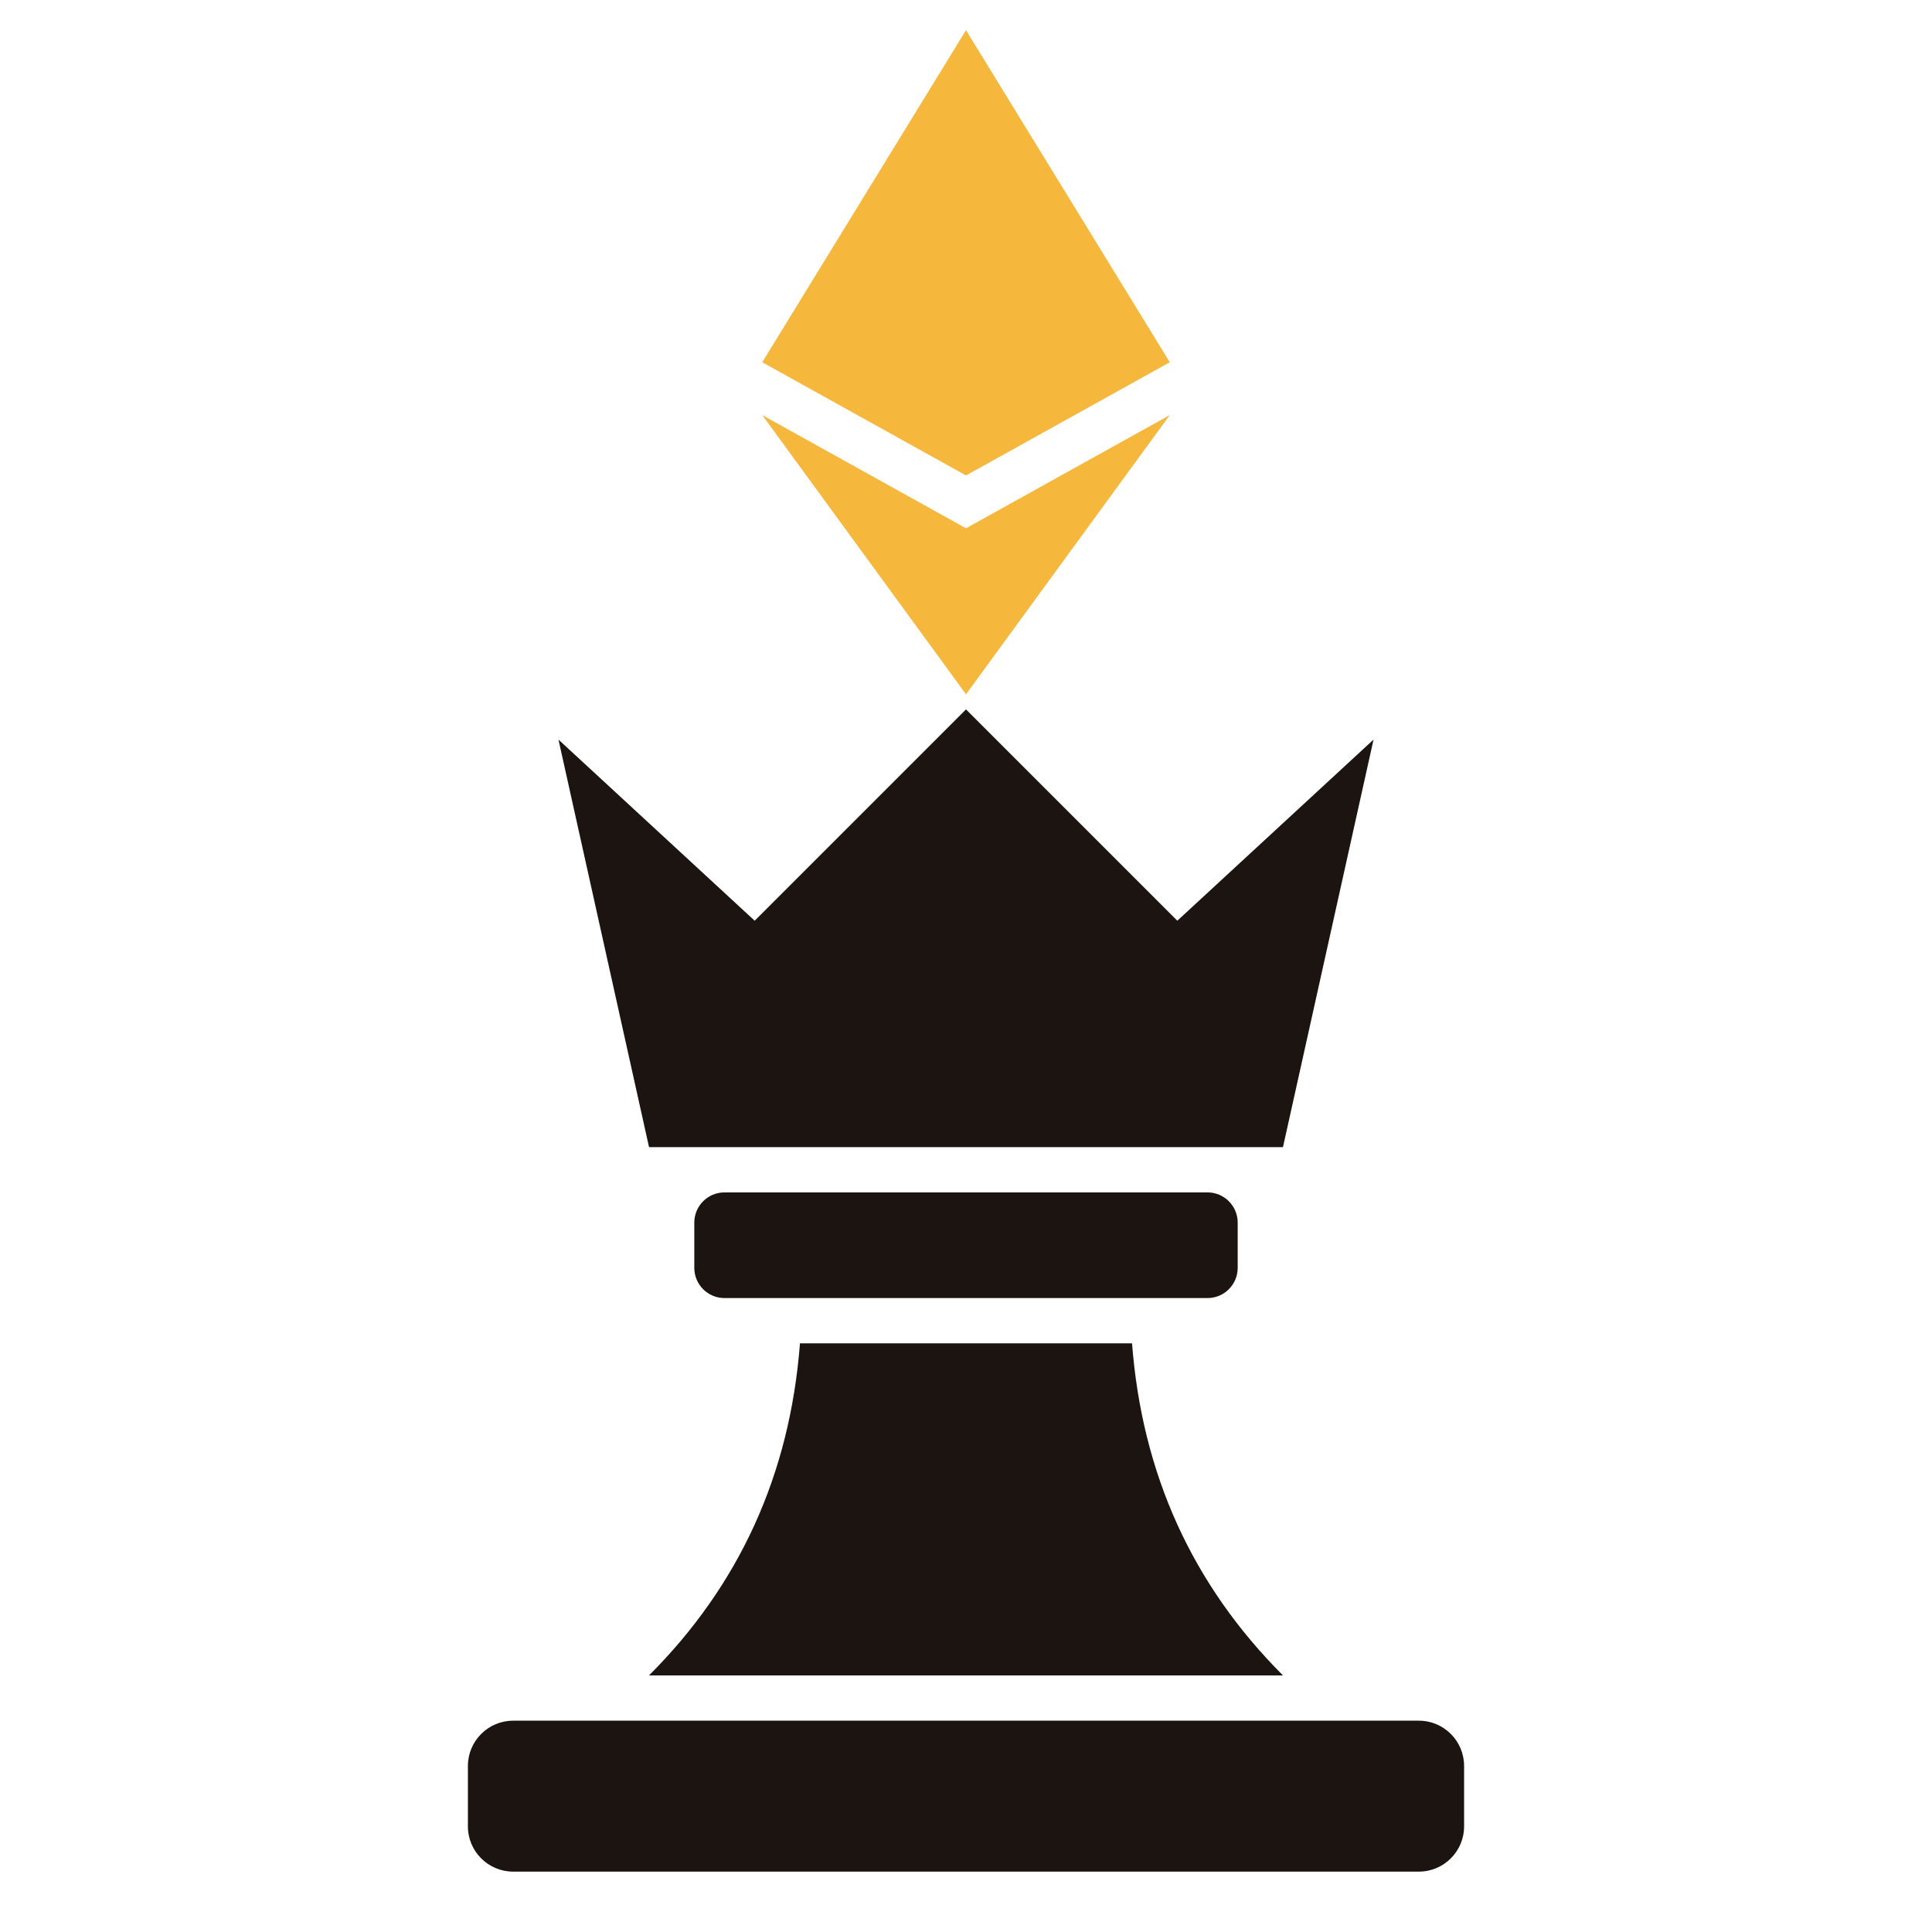
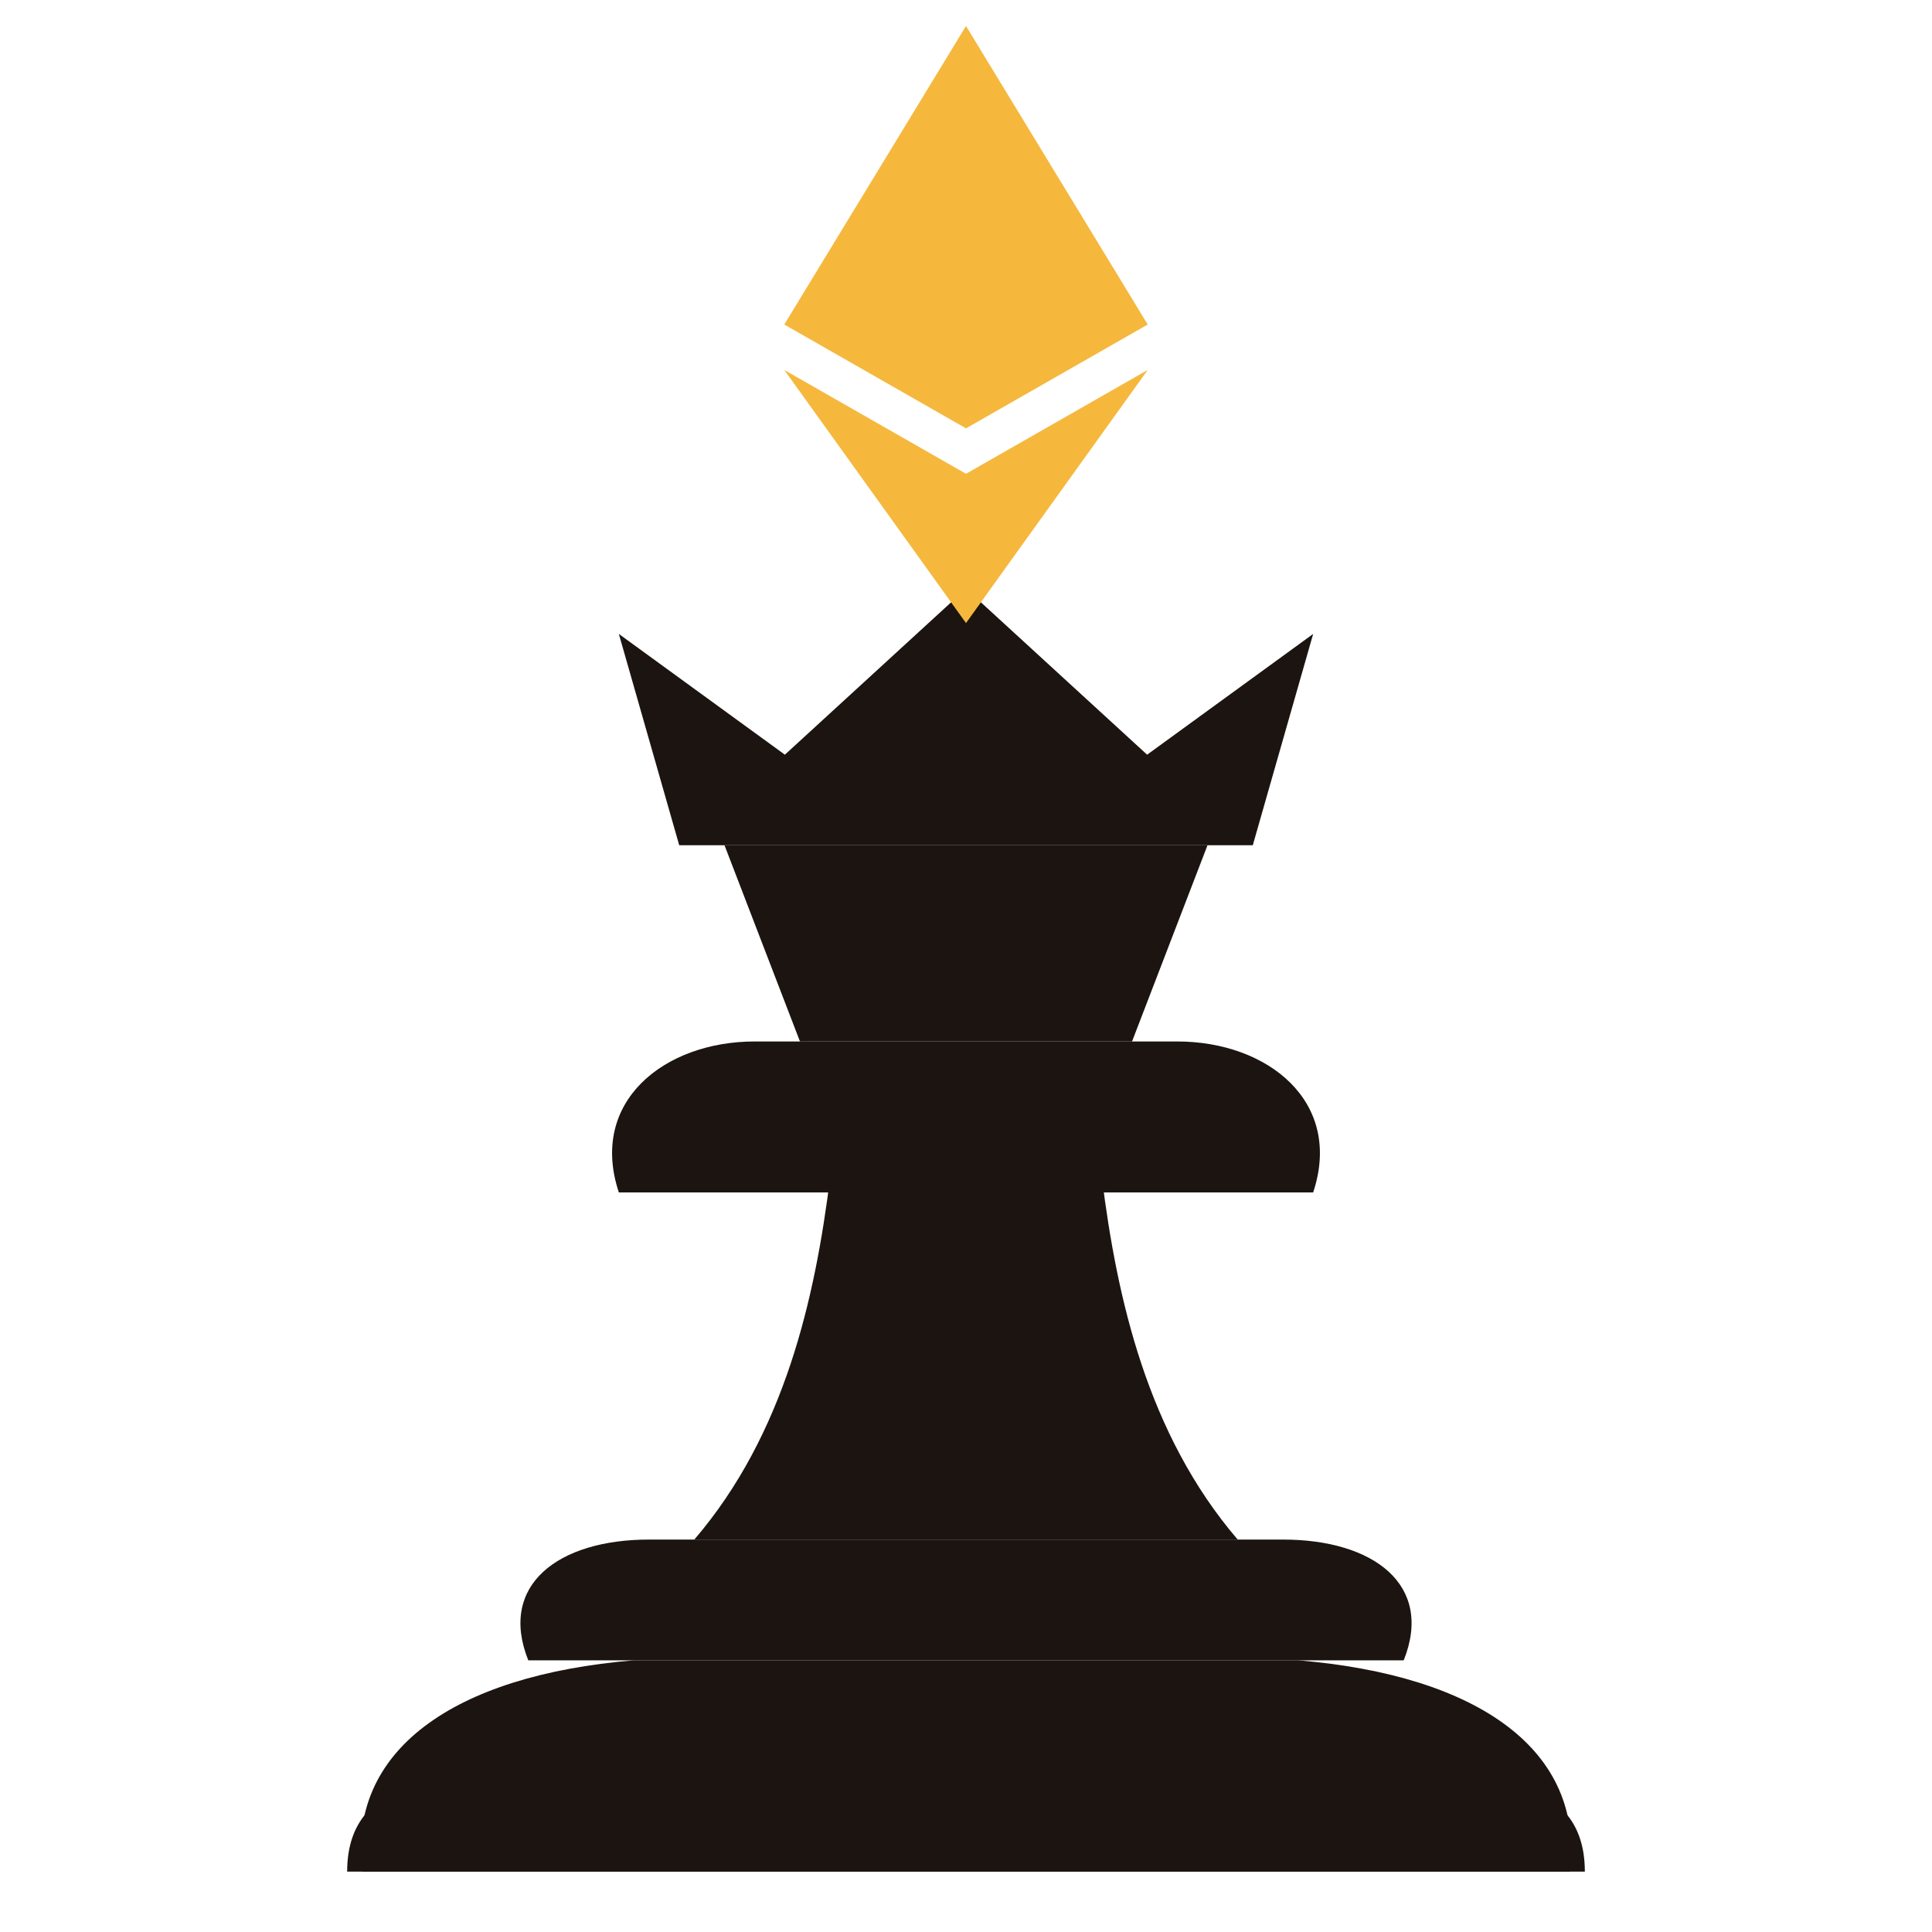
<svg xmlns="http://www.w3.org/2000/svg" viewBox="0 0 256 256" style="color: #1b1410">
  <style>.prism{fill:#f5b83d}</style>
  <g fill="currentColor">
-     <g class="prism">
-       <path d="M128 4 L155 48 L128 63 L101 48 Z" />
-       <path d="M101 55 L128 70 L155 55 L128 92 Z" />
-     </g>
-     <path d="M74 98 L100 122 L128 94 L156 122 L182 98 L170 152 L86 152 Z" />
-     <rect x="92" y="158" width="72" height="14" rx="4" />
-     <path d="M106 178 L150 178 Q152 204 170 222 L86 222 Q104 204 106 178 Z" />
-     <rect x="62" y="228" width="132" height="20" rx="6" />
+     <path d="M48 248 C 46 232 60 222 84 220 L 172 220 C 196 222 210 232 208 248 Z" fill-rule="evenodd" />
+     <path d="M46 248 C 46 241 50 237 58 236 L 198 236 C 206 237 210 241 210 248 Z" fill-rule="evenodd" />
+     <path d="M70 220 C 66 210 74 204 86 204 L 170 204 C 182 204 190 210 186 220 Z" fill-rule="evenodd" />
+     <path d="M92 204 C 104 190 108 172 110 156 L 146 156 C 148 172 152 190 164 204 Z" fill-rule="evenodd" />
+     <path d="M82 158 C 78 146 88 138 100 138 L 156 138 C 168 138 178 146 174 158 Z" fill-rule="evenodd" />
+     <path d="M106 138 L150 138 L160 112 L96 112 Z" fill-rule="evenodd" />
+     <path d="M82 84 L104 100 L128 78 L152 100 L174 84 L166 112 L90 112 Z" fill-rule="evenodd" />
+     <path d="M128 4 L156 50 L128 66 L100 50 Z" fill-rule="evenodd" transform="translate(128 0) scale(0.86) translate(-128 0)" class="prism" />
+     <path d="M100 57 L128 73 L156 57 L128 96 Z" fill-rule="evenodd" transform="translate(128 0) scale(0.86) translate(-128 0)" class="prism" />
  </g>
</svg>
